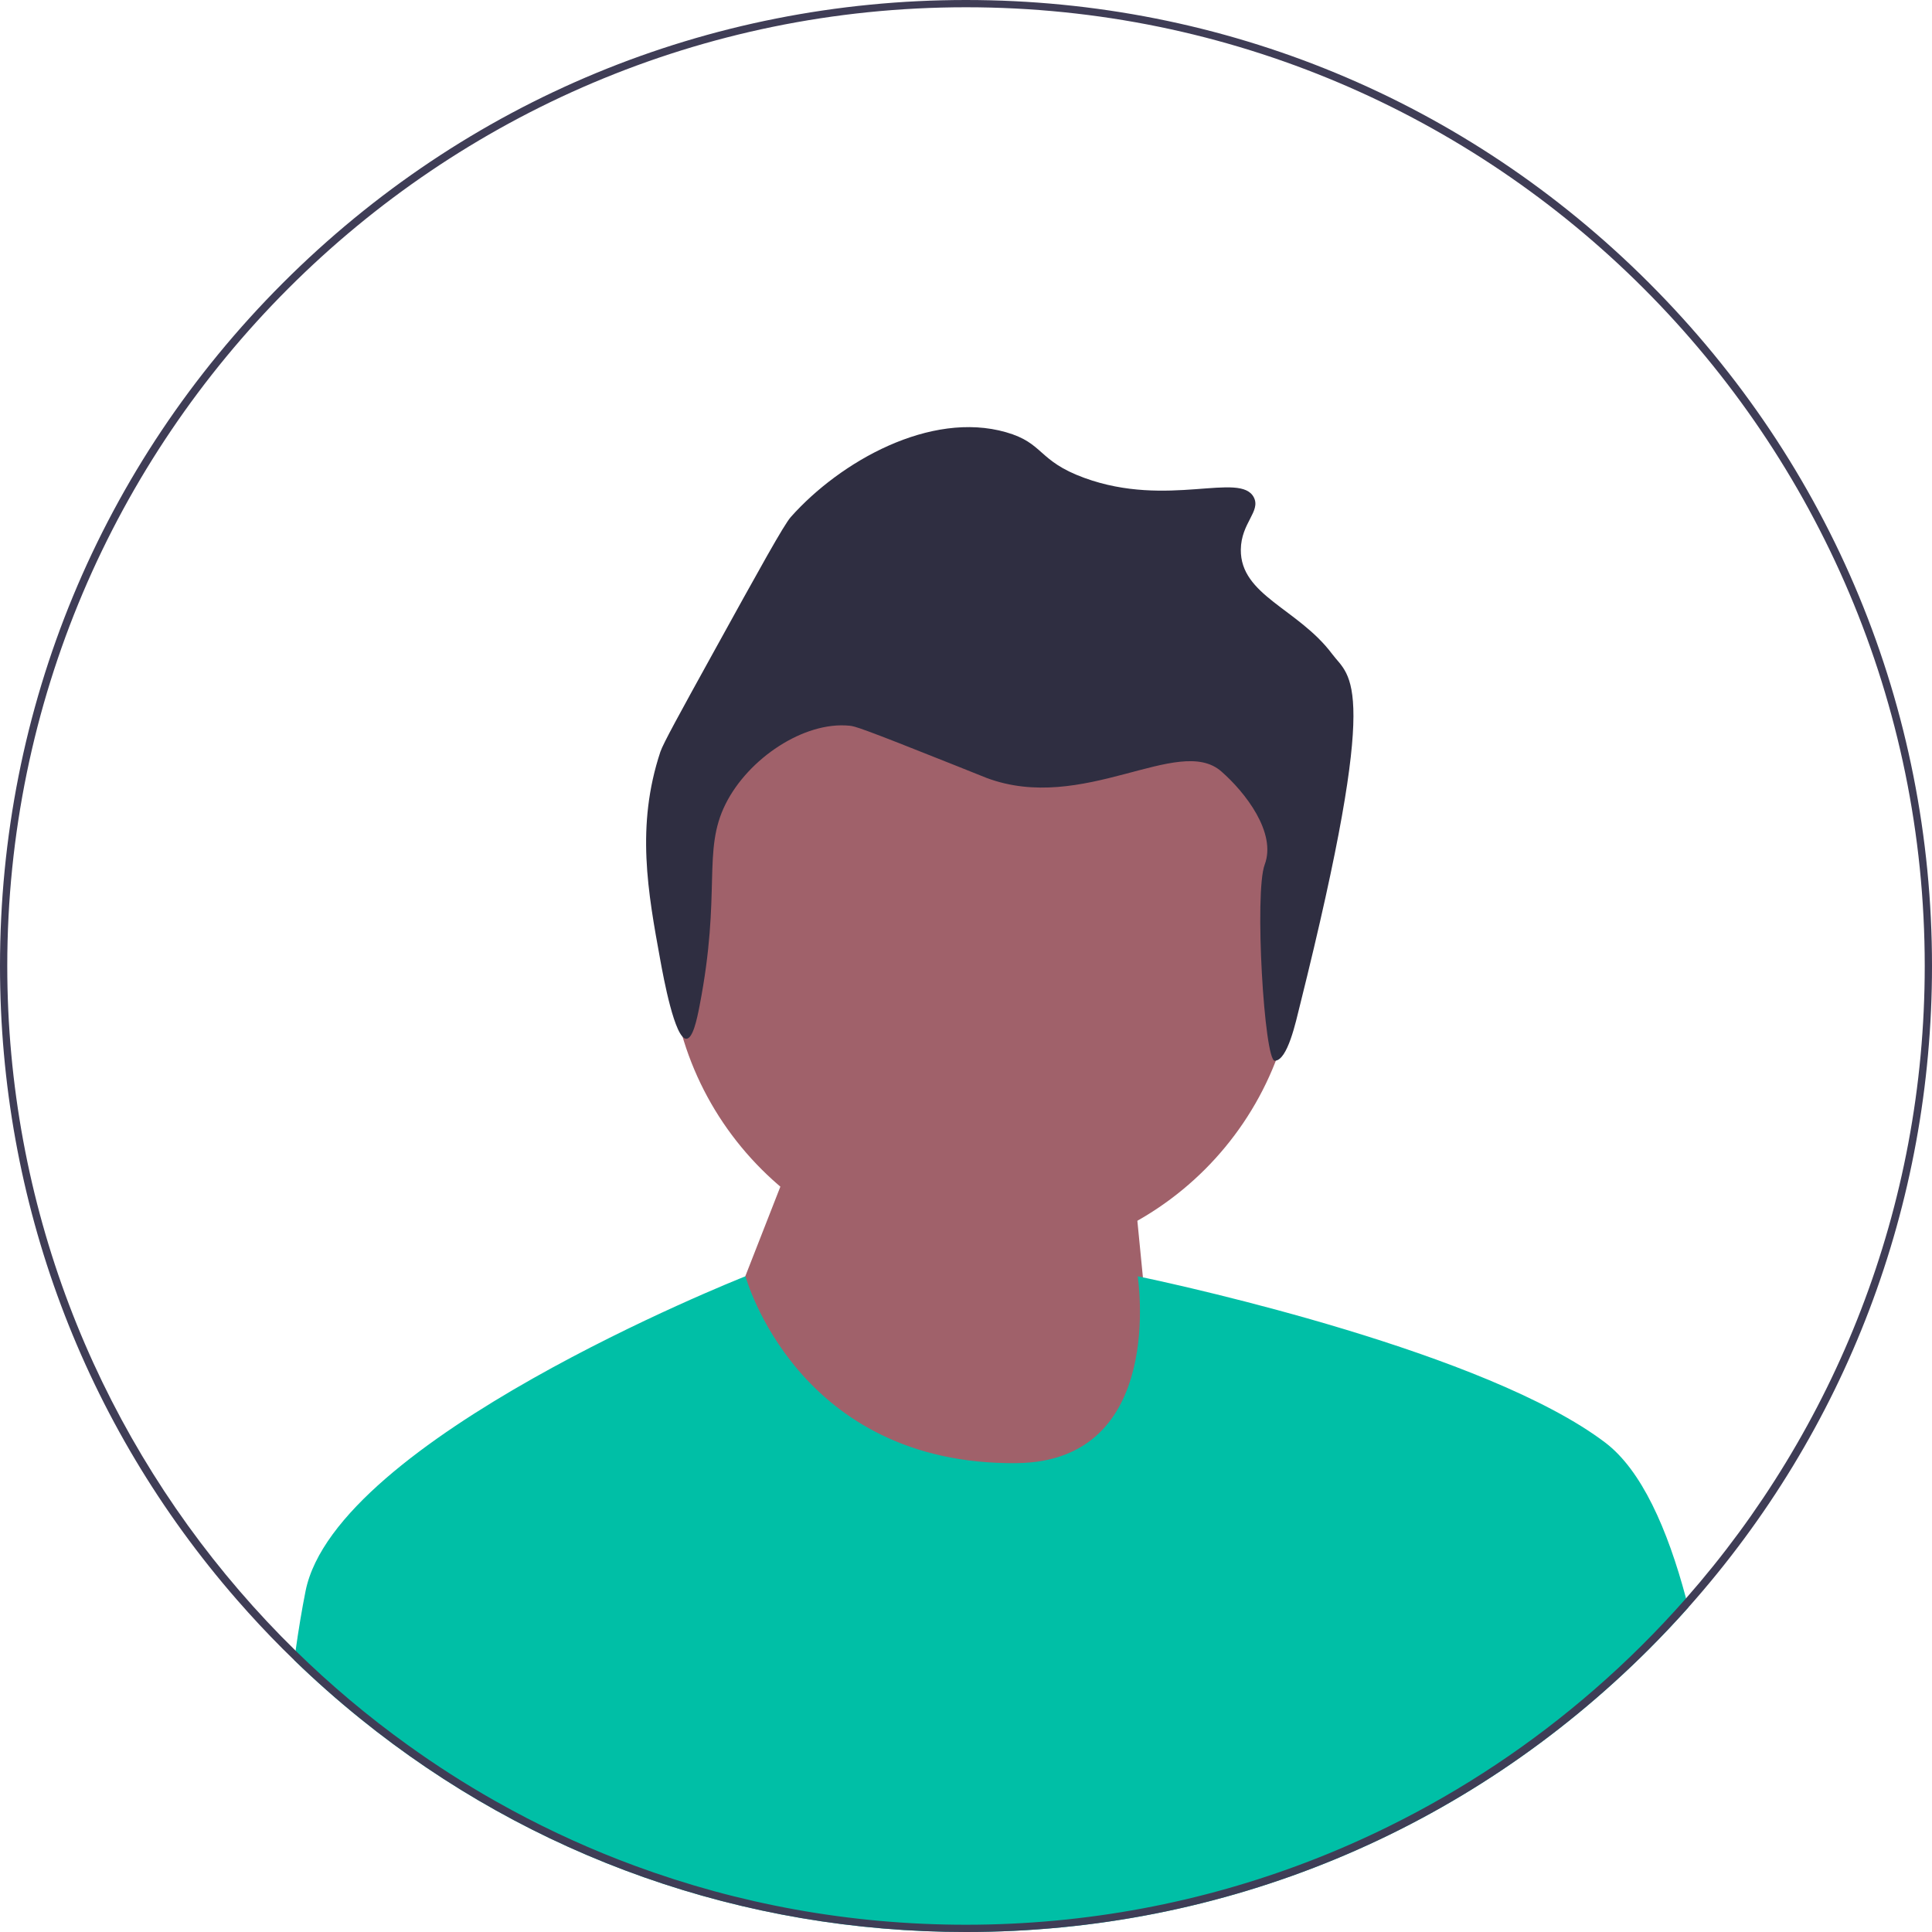
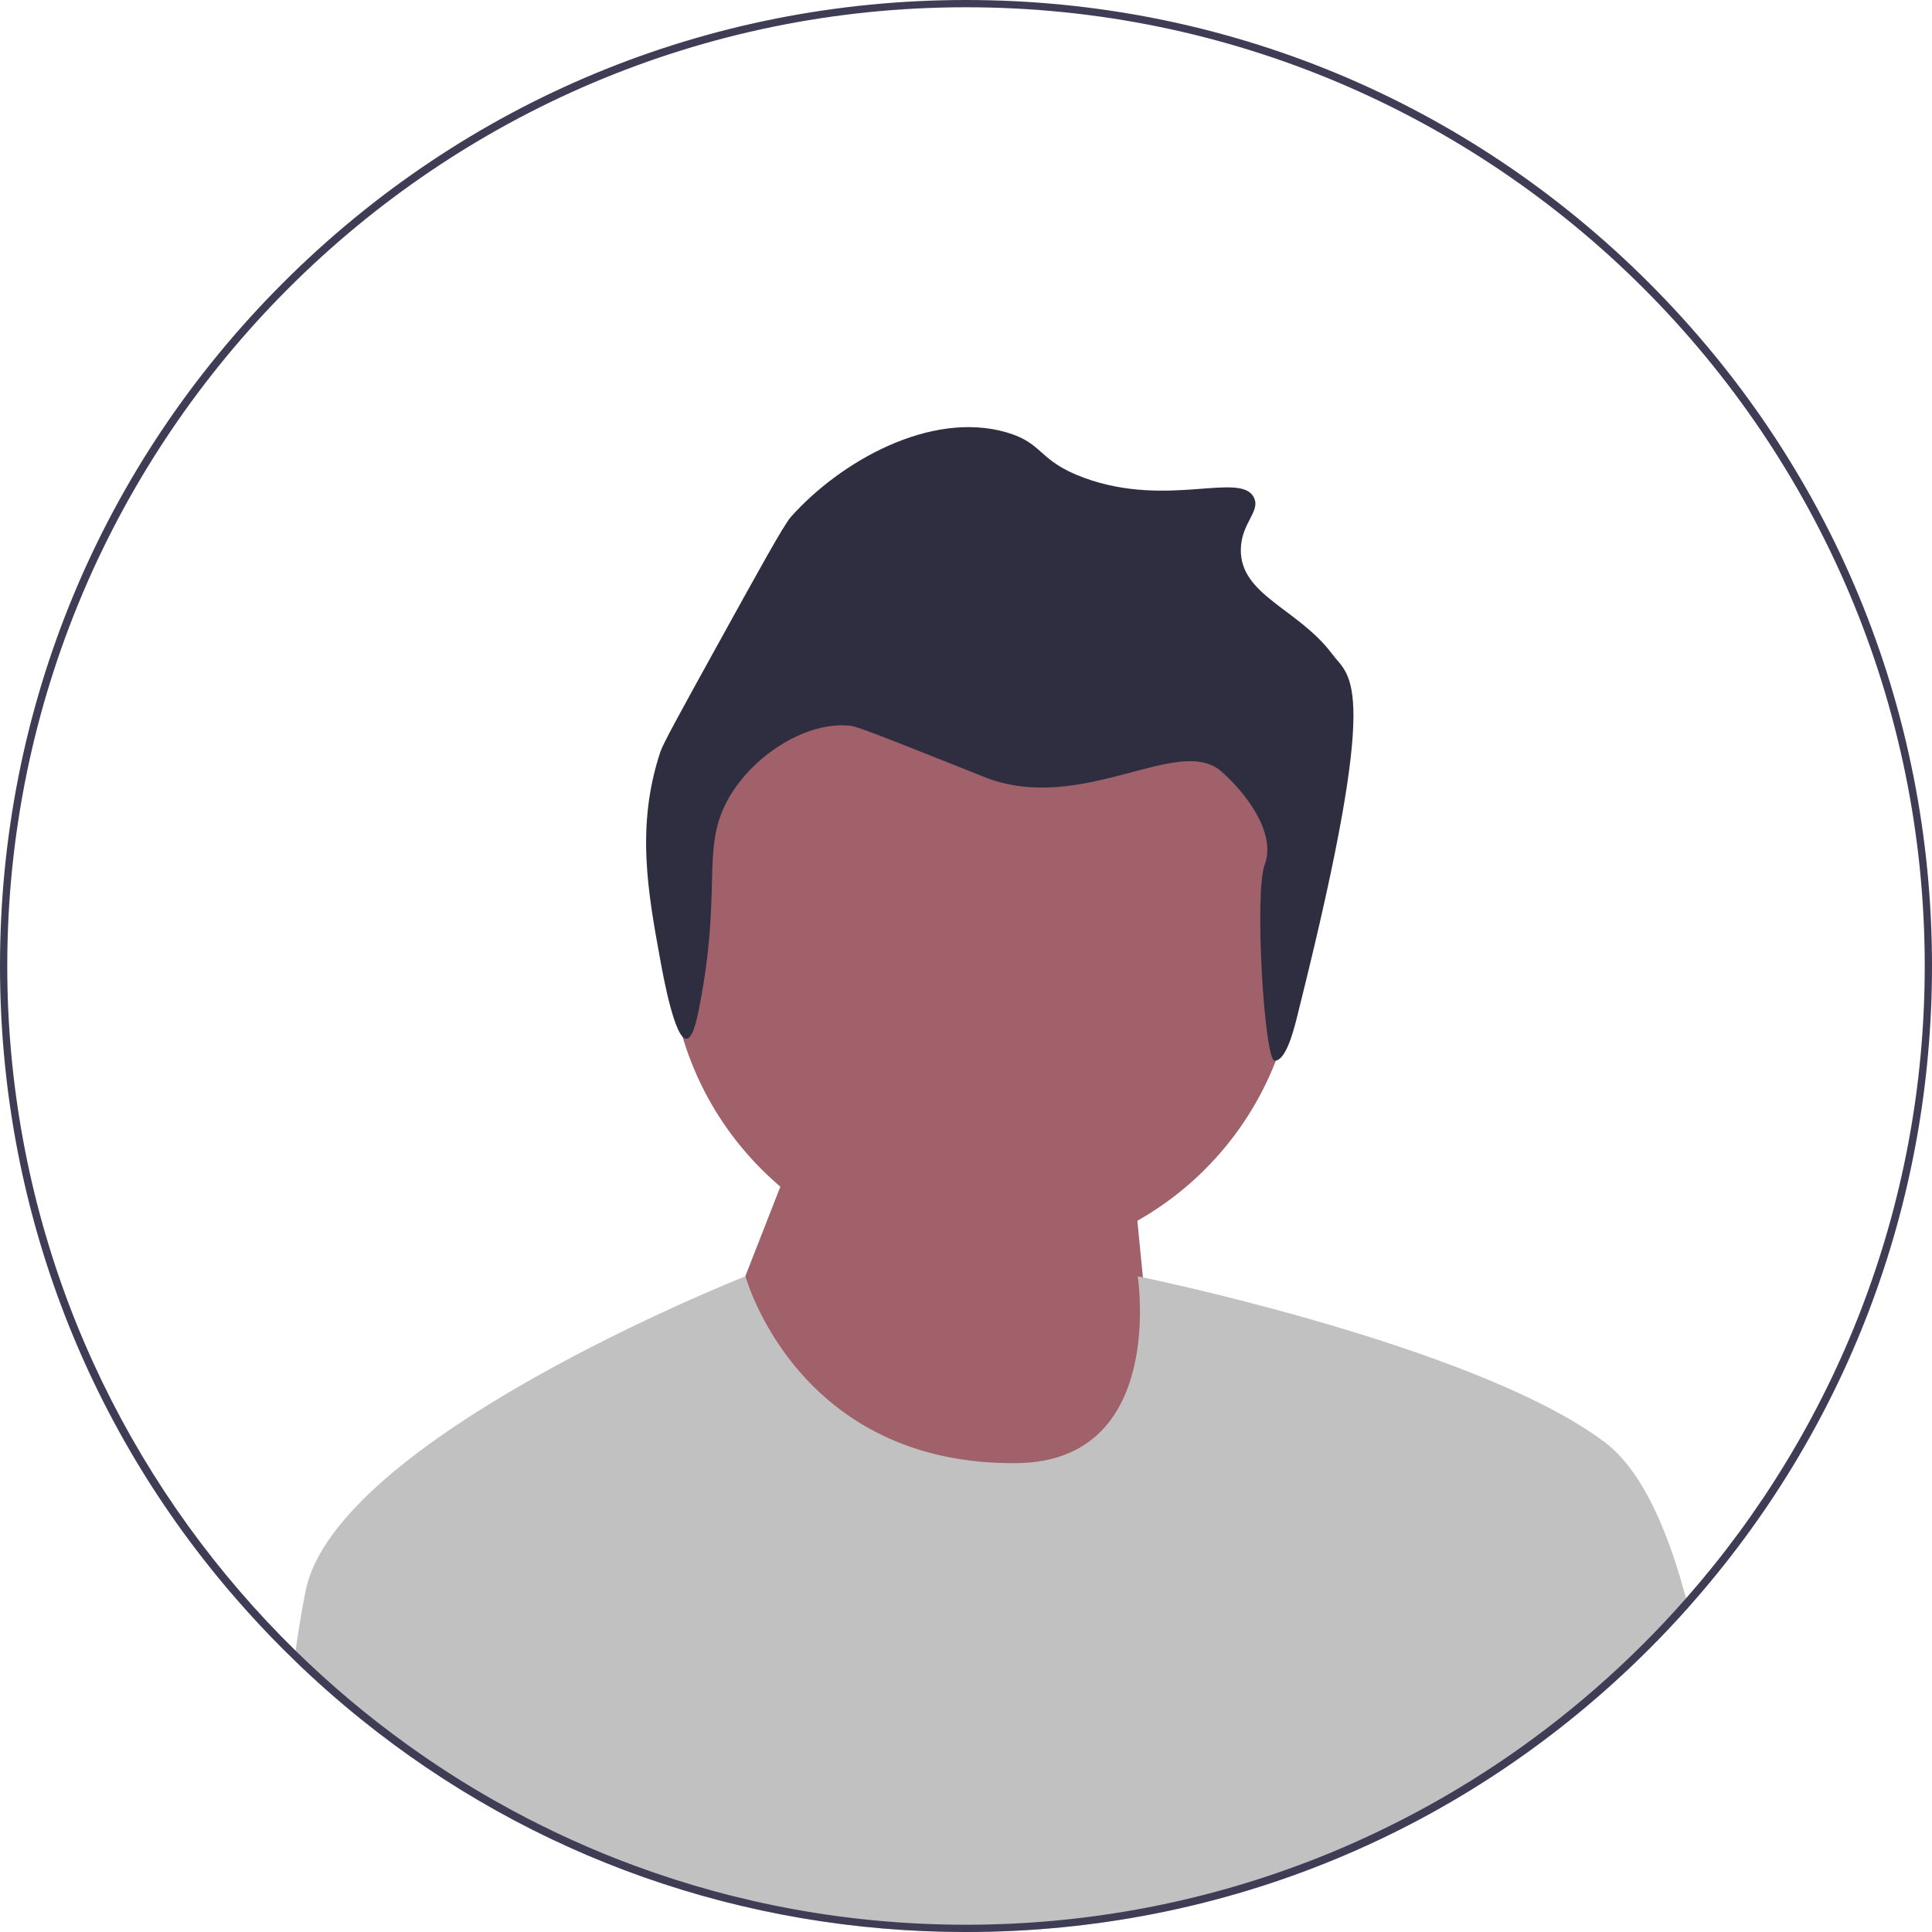
<svg xmlns="http://www.w3.org/2000/svg" width="532" height="532" viewBox="0 0 532 532">
  <g>
    <g>
      <circle cx="270.759" cy="260.929" r="86.349" fill="#a0616a" />
      <polygon points="199.288 366.614 217.288 320.614 310.288 306.614 320.28 408.44 226.28 410.44 199.288 366.614" fill="#a0616a" />
    </g>
    <path d="M357.944,276.861c-1.121,4.49-3.386,15.18-6.924,15.232-2.89,.042-5.657-46.335-2.77-54.006,3.316-8.813-5.399-19.961-11.964-25.683-11.804-10.289-38.007,11.805-64.651,1.796-.706-.265-.566-.235-8.979-3.592-25.89-10.33-27.251-10.628-28.734-10.775-12.55-1.242-27.867,9.028-34.121,21.55-6.502,13.017-1.069,24.181-7.183,55.672-.712,3.671-1.831,8.902-3.592,8.979-3.218,.14-6.361-17.048-7.183-21.55-3.448-18.862-6.772-37.047,0-57.468,.739-2.227,5.292-10.495,14.367-26.938,13.074-23.688,19.65-35.577,21.55-37.713,13.629-15.326,38.436-29.307,59.264-23.346,10.527,3.013,8.64,7.857,21.55,12.571,23.008,8.401,43.005-1.873,46.693,5.388,1.954,3.846-3.512,7.017-3.592,14.367-.136,12.611,15.814,16.256,25.142,28.734,5.014,6.708,13.598,6.78-8.872,96.782l0,0Z" fill="#2f2e41" />
  </g>
-   <path d="M464.92,442.61c-3.48,3.91-7.09,7.74-10.83,11.48-50.24,50.239-117.04,77.909-188.09,77.909-61.41,0-119.64-20.67-166.75-58.72-.03-.02-.05-.04-.08-.07-6.25-5.039-12.3-10.399-18.14-16.06,.11-.88,.23-1.75,.36-2.61,.82-5.8,1.73-11.33,2.75-16.42,8.35-41.72,118.22-85.52,121.08-86.66,.04-.01,.06-.02,.06-.02,0,0,14.14,52.12,74.73,51.45,41.27-.45,33.27-51.45,33.27-51.45,0,0,.5,.1,1.44,.3,11.92,2.53,94.68,20.71,127.33,45.521,9.95,7.56,17.09,23.66,22.22,42.859,.22,.82,.43,1.66,.65,2.49Z" fill="#00bfa6" />
+   <path d="M464.92,442.61c-3.48,3.91-7.09,7.74-10.83,11.48-50.24,50.239-117.04,77.909-188.09,77.909-61.41,0-119.64-20.67-166.75-58.72-.03-.02-.05-.04-.08-.07-6.25-5.039-12.3-10.399-18.14-16.06,.11-.88,.23-1.75,.36-2.61,.82-5.8,1.73-11.33,2.75-16.42,8.35-41.72,118.22-85.52,121.08-86.66,.04-.01,.06-.02,.06-.02,0,0,14.14,52.12,74.73,51.45,41.27-.45,33.27-51.45,33.27-51.45,0,0,.5,.1,1.44,.3,11.92,2.53,94.68,20.71,127.33,45.521,9.95,7.56,17.09,23.66,22.22,42.859,.22,.82,.43,1.66,.65,2.49Z" fill="#c1c1c1" />
  <path d="M454.09,77.91C403.85,27.671,337.05,0,266,0S128.15,27.671,77.91,77.91C27.67,128.15,0,194.95,0,266c0,64.851,23.05,126.16,65.29,174.57,4.03,4.63,8.24,9.14,12.62,13.521,1.03,1.029,2.07,2.06,3.12,3.06,5.84,5.66,11.89,11.021,18.14,16.06,.03,.03,.05,.051,.08,.07,47.11,38.05,105.34,58.72,166.75,58.72,71.05,0,137.85-27.67,188.09-77.909,3.74-3.74,7.35-7.57,10.83-11.48,43.37-48.72,67.08-110.84,67.08-176.61,0-71.05-27.67-137.85-77.91-188.09Zm10.18,362.21c-7.87,8.95-16.33,17.37-25.33,25.181-17.07,14.85-36.07,27.529-56.56,37.63-7.19,3.55-14.56,6.779-22.1,9.67-29.29,11.24-61.08,17.399-94.28,17.399-32.04,0-62.76-5.739-91.19-16.239-11.67-4.301-22.95-9.41-33.78-15.261-1.59-.859-3.17-1.729-4.74-2.619-8.26-4.681-16.25-9.79-23.92-15.311-10.99-7.88-21.35-16.59-30.98-26.03-5.4-5.29-10.56-10.8-15.49-16.529C26.09,391.771,2,331.65,2,266,2,120.431,120.43,2,266,2s264,118.431,264,264c0,66.66-24.83,127.62-65.73,174.12Z" fill="#3f3d56" />
</svg>
